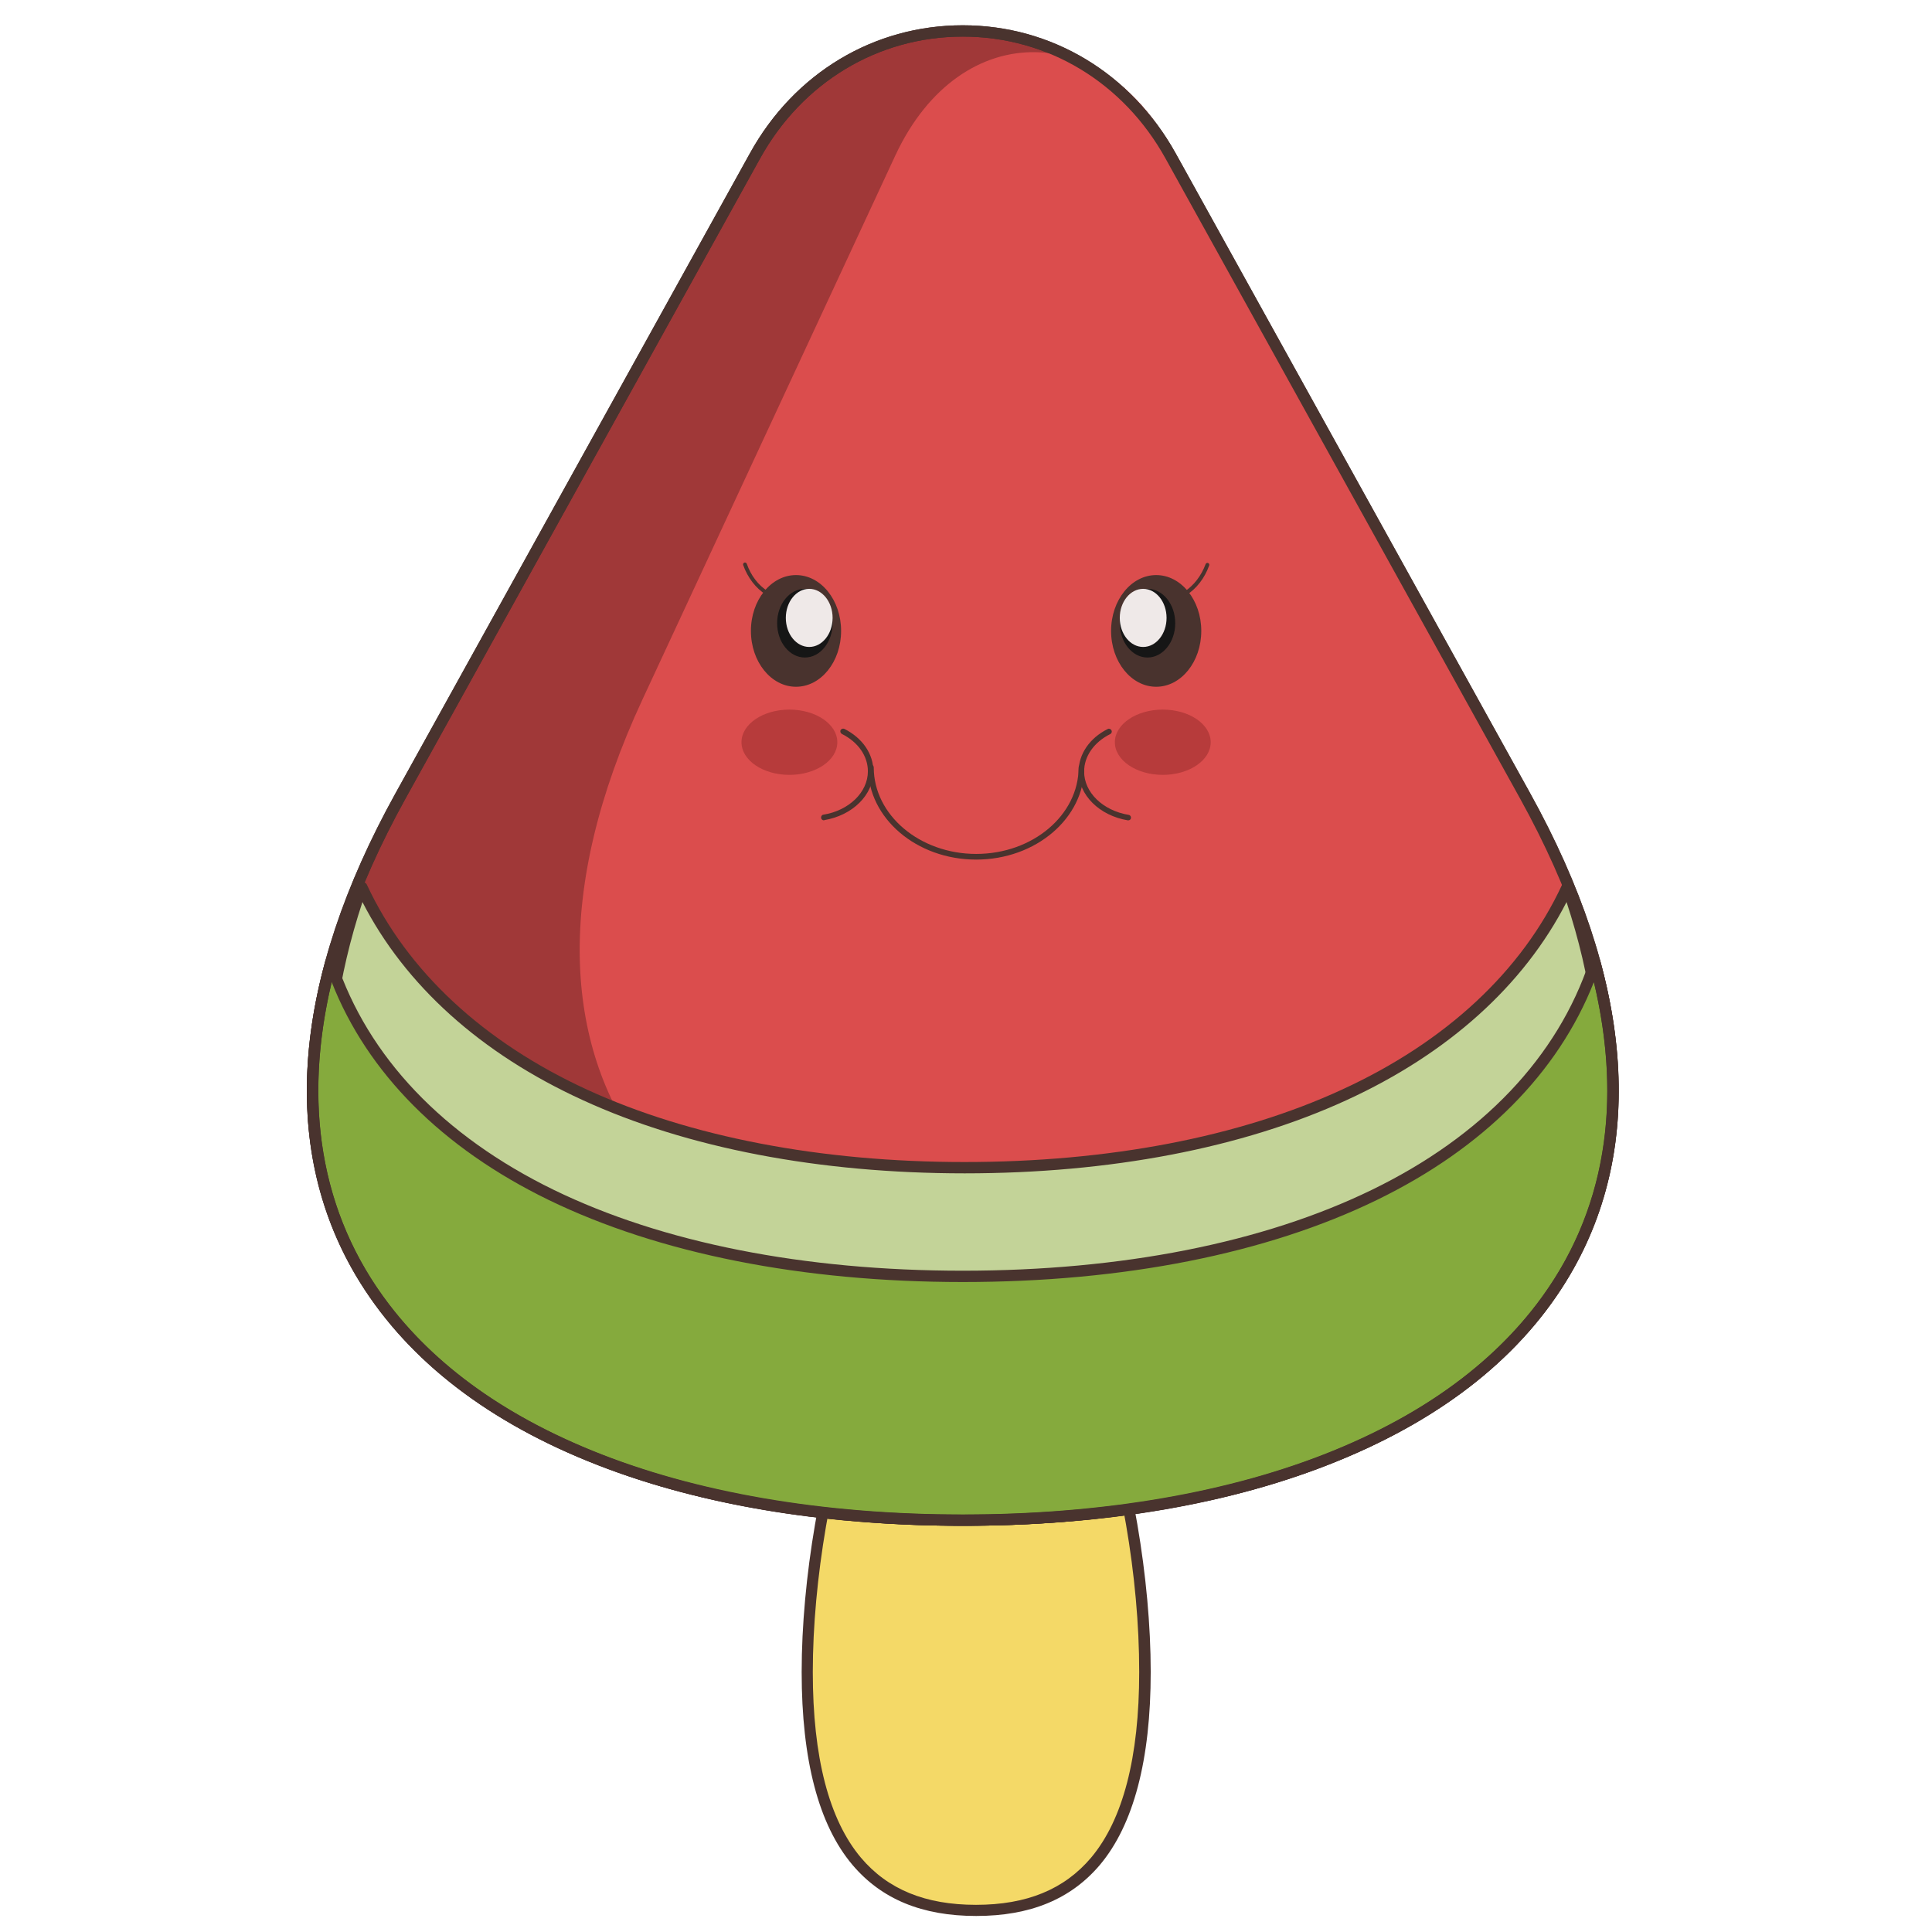
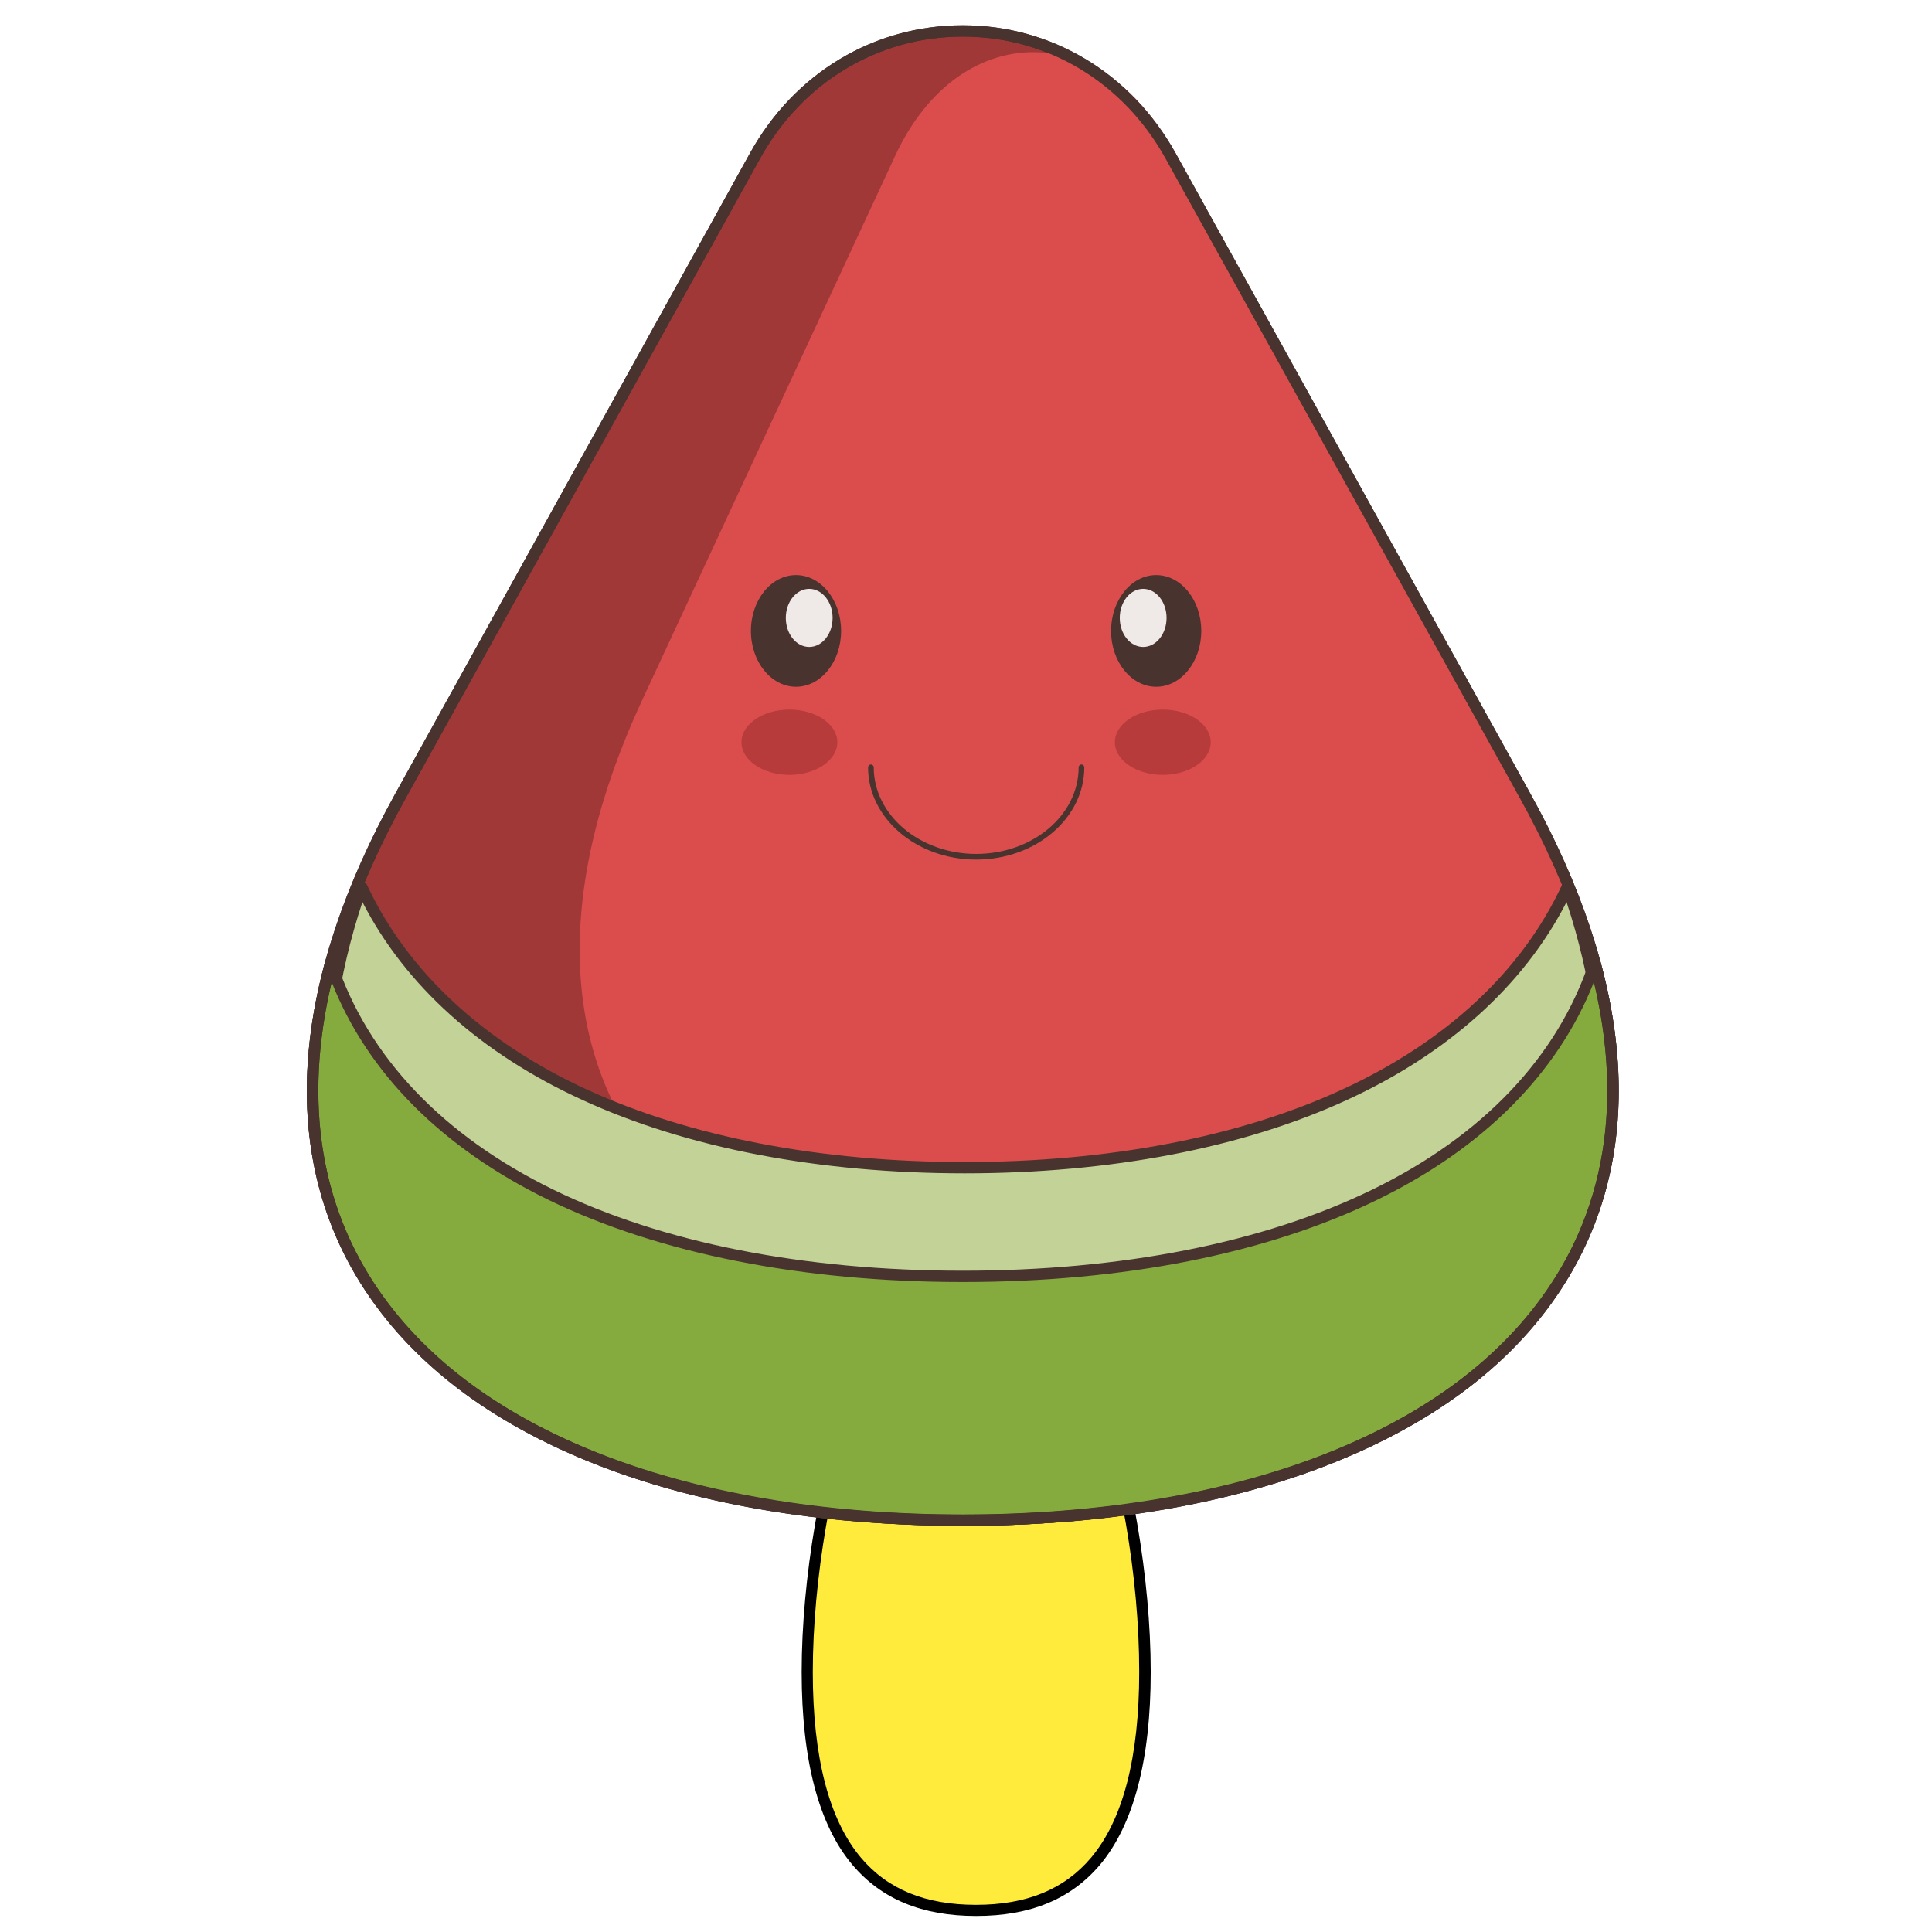
<svg xmlns="http://www.w3.org/2000/svg" width="800px" height="800px" viewBox="0 0 1024 1024" class="icon" version="1.1">
-   <path d="M606.9 886.1c0 98.9-40.1 126.4-89.5 126.4s-89.5-27.4-89.5-126.4 40.1-231.9 89.5-231.9 89.5 133 89.5 231.9z" fill="#F4D967" />
-   <path d="M517.4 1015.5c-28.7 0-50.2-8.9-65.6-27.1-17.9-21.2-26.9-55.6-26.9-102.2 0-49.2 10.1-108.2 26.4-154.1 18.5-52.1 42-80.9 66.1-80.9 24.1 0 47.6 28.7 66.1 80.9 16.3 45.8 26.4 104.9 26.4 154.1 0 46.6-9.1 81-26.9 102.2-15.4 18.2-36.9 27.1-65.6 27.1z m0-358.3c-21.1 0-43.1 28-60.5 76.9-16.1 45.2-26.1 103.5-26.1 152.1 0 45.2 8.6 78.3 25.5 98.4 14.2 16.8 34.1 25 61 25s46.8-8.2 61-25c16.9-20.1 25.5-53.2 25.5-98.4 0.1-101-40.6-229-86.4-229z" fill="#49332E" />
+   <path d="M606.9 886.1c0 98.9-40.1 126.4-89.5 126.4s-89.5-27.4-89.5-126.4 40.1-231.9 89.5-231.9 89.5 133 89.5 231.9z" fill="#FFEB3B" style="&#10;    fill: #FFEB3B;&#10;" />
+   <path d="M517.4 1015.5c-28.7 0-50.2-8.9-65.6-27.1-17.9-21.2-26.9-55.6-26.9-102.2 0-49.2 10.1-108.2 26.4-154.1 18.5-52.1 42-80.9 66.1-80.9 24.1 0 47.6 28.7 66.1 80.9 16.3 45.8 26.4 104.9 26.4 154.1 0 46.6-9.1 81-26.9 102.2-15.4 18.2-36.9 27.1-65.6 27.1z m0-358.3c-21.1 0-43.1 28-60.5 76.9-16.1 45.2-26.1 103.5-26.1 152.1 0 45.2 8.6 78.3 25.5 98.4 14.2 16.8 34.1 25 61 25s46.8-8.2 61-25c16.9-20.1 25.5-53.2 25.5-98.4 0.1-101-40.6-229-86.4-229z" fill="##49332E" />
  <path d="M212.2 421.9L400.1 82.7c49-88.4 171.3-88.4 220.3 0l187.9 339.2c132.5 239.1-33.1 383.8-298 383.8S79.8 661 212.2 421.9z" fill="#A03838" />
  <path d="M510.3 808.7c-74.9 0-143.6-11.8-198.6-34.2-56.8-23.1-98.2-56.3-123.2-98.6-40.6-68.9-33.3-157.2 21.1-255.4l2.6 1.5-2.6-1.5L397.5 81.2c23.5-42.5 65.7-67.8 112.8-67.8 47.1 0 89.2 25.4 112.8 67.8L811 420.4c54.4 98.2 61.7 186.5 21.1 255.4-24.9 42.3-66.4 75.5-123.2 98.6-55 22.5-123.7 34.3-198.6 34.3z m0-789.3c-44.9 0-85.1 24.2-107.5 64.7L214.9 423.3c-53.3 96.2-60.6 182.5-21.2 249.5C218 714 258.4 746.3 314 768.9c54.3 22.1 122.2 33.8 196.3 33.8 74.2 0 142.1-11.7 196.3-33.8 55.5-22.6 96-55 120.3-96.1 39.5-67 32.1-153.2-21.2-249.5L617.8 84.1c-22.4-40.5-62.6-64.7-107.5-64.7z" fill="#49332E" />
  <path d="M340.5 370.8l134-288.3c34.9-75.1 114.8-72.1 149.7 3l155.2 284.2C928 576 742.1 697 553.1 697 364.2 697 246 574 340.5 370.8z" fill="#DB4D4D" />
  <path d="M511.1 618.9c-154.9 0-275.1-53.2-319.5-148.6-74 210.4 82.1 335.4 319.5 335.4s393.5-125.1 319.5-335.4C786.2 565.7 666 618.9 511.1 618.9z" fill="#C3D398" />
  <path d="M511.1 808.7c-69.2 0-130.9-10.3-183.3-30.7-53.2-20.7-93.9-50.5-120.9-88.8-41.7-58.9-47.9-134.9-18-219.9 0.4-1.2 1.5-1.9 2.7-2 1.2-0.1 2.4 0.6 2.9 1.7 21.3 45.7 61.7 83.3 116.8 108.6 54.5 25 123.7 38.3 199.9 38.3 76.3 0 145.4-13.2 199.9-38.3 55.2-25.3 95.6-62.9 116.8-108.6 0.5-1.1 1.6-1.8 2.9-1.7 1.2 0.1 2.3 0.9 2.7 2 29.9 85 23.7 161.1-18 219.9-27.1 38.2-67.8 68.1-120.9 88.8-52.6 20.4-114.3 30.7-183.5 30.7z m-319-330.6c-13.2 40.1-18.3 78-15 112.9 3.3 35 14.9 66.9 34.7 94.7C238.2 723 278 752.1 330 772.3c51.7 20.1 112.7 30.3 181.2 30.3 68.5 0 129.4-10.2 181.2-30.3 52.1-20.2 91.8-49.4 118.2-86.6 19.7-27.8 31.4-59.7 34.7-94.7 3.3-34.9-1.8-72.8-15-112.9-22.6 44.1-62.7 80.3-116.6 105-55.3 25.4-125.3 38.8-202.4 38.8-77.1 0-147.1-13.4-202.4-38.8-54.1-24.7-94.2-60.9-116.8-105z" fill="#49332E" />
  <path d="M510.3 676.6c-170.4 0-299.7-59.9-335-166.3-50.7 185.9 104.6 295.4 335 295.4 230.5 0 385.7-109.5 335-295.4-35.3 106.4-164.6 166.3-335 166.3z" fill="#85AA3D" />
  <path d="M510.3 808.7c-70 0-132.5-9.8-185.7-29.3-53.9-19.7-95.4-48.1-123.2-84.6-18.8-24.6-30.9-52.5-36-83-5.3-31.6-2.9-66.1 7-102.4 0.3-1.3 1.5-2.2 2.8-2.2 1.3 0 2.5 0.8 2.9 2.1 16.9 50.8 56.7 92.7 115.3 121.3 57.7 28.1 132.7 42.9 216.9 42.9 84.2 0 159.2-14.8 216.9-42.9 58.6-28.5 98.4-70.5 115.3-121.3 0.4-1.2 1.6-2.1 2.8-2.1h0.1c1.3 0 2.5 0.9 2.8 2.2 9.9 36.3 12.2 70.8 7 102.4-5.1 30.4-17.2 58.3-36 83-27.8 36.4-69.3 64.9-123.2 84.6-53.2 19.5-115.7 29.3-185.7 29.3zM175.8 520.5c-7.6 32-9.1 62.4-4.4 90.5 4.9 29.5 16.6 56.5 34.8 80.3 27.1 35.5 67.7 63.3 120.5 82.6 52.5 19.2 114.3 28.9 183.6 28.9s131.1-9.7 183.6-28.9c52.8-19.3 93.4-47.1 120.5-82.6 18.2-23.8 29.9-50.8 34.8-80.3 4.7-28.1 3.2-58.4-4.4-90.5-19 48.2-58.5 88-115 115.5-58.5 28.5-134.4 43.5-219.5 43.5s-161-15.1-219.5-43.5c-56.5-27.5-96.1-67.3-115-115.5z" fill="#49332E" />
  <path d="M510.3 808.7c-74.9 0-143.6-11.8-198.6-34.2-56.8-23.1-98.2-56.3-123.2-98.6-40.6-68.9-33.3-157.2 21.1-255.4l2.6 1.5-2.6-1.5L397.5 81.2c23.5-42.5 65.7-67.8 112.8-67.8 47.1 0 89.2 25.4 112.8 67.8L811 420.4c54.4 98.2 61.7 186.5 21.1 255.4-24.9 42.3-66.4 75.5-123.2 98.6-55 22.5-123.7 34.3-198.6 34.3z m0-789.3c-44.9 0-85.1 24.2-107.5 64.7L214.9 423.3c-53.3 96.2-60.6 182.5-21.2 249.5C218 714 258.4 746.3 314 768.9c54.3 22.1 122.2 33.8 196.3 33.8 74.2 0 142.1-11.7 196.3-33.8 55.5-22.6 96-55 120.3-96.1 39.5-67 32.1-153.2-21.2-249.5L617.8 84.1c-22.4-40.5-62.6-64.7-107.5-64.7z" fill="#49332E" />
  <path d="M398 334.4a23.9 29.6 0 1 0 47.8 0 23.9 29.6 0 1 0-47.8 0Z" fill="#49332E" />
-   <path d="M411.9 330.3a14.7 18.2 0 1 0 29.4 0 14.7 18.2 0 1 0-29.4 0Z" fill="#161616" />
  <path d="M416.5 327.5a12.4 15.4 0 1 0 24.8 0 12.4 15.4 0 1 0-24.8 0Z" fill="#EFE9E8" />
-   <path d="M412.8 318.1h-0.3c-2.2-0.6-4.4-1.6-6.5-2.9-5.4-3.4-9.7-9-12.1-15.7-0.2-0.5 0.1-1.1 0.6-1.3 0.5-0.2 1.1 0.1 1.3 0.6 2.2 6.3 6.2 11.5 11.2 14.6 1.9 1.2 3.9 2.1 6 2.6 0.5 0.1 0.9 0.7 0.7 1.2-0.1 0.6-0.5 0.9-0.9 0.9z" fill="#49332E" />
  <path d="M588.9 334.4a23.9 29.6 0 1 0 47.8 0 23.9 29.6 0 1 0-47.8 0Z" fill="#49332E" />
-   <path d="M593.5 330.3a14.7 18.2 0 1 0 29.4 0 14.7 18.2 0 1 0-29.4 0Z" fill="#161616" />
  <path d="M593.5 327.5a12.4 15.4 0 1 0 24.8 0 12.4 15.4 0 1 0-24.8 0Z" fill="#EFE9E8" />
-   <path d="M622 318.1c-0.4 0-0.8-0.3-1-0.7-0.1-0.5 0.2-1.1 0.7-1.2 2.1-0.5 4.1-1.4 6-2.6 5-3.2 9-8.4 11.3-14.6 0.2-0.5 0.8-0.8 1.3-0.6 0.5 0.2 0.8 0.8 0.6 1.3-2.4 6.7-6.7 12.3-12.1 15.7-2.1 1.3-4.3 2.3-6.5 2.9-0.2-0.2-0.3-0.2-0.3-0.2z" fill="#49332E" />
  <path d="M393 393.4a25.4 17.3 0 1 0 50.8 0 25.4 17.3 0 1 0-50.8 0Z" fill="#B73B3B" />
  <path d="M590.9 393.4a25.4 17.3 0 1 0 50.8 0 25.4 17.3 0 1 0-50.8 0Z" fill="#B73B3B" />
-   <path d="M436.7 434.8c-0.7 0-1.4-0.5-1.5-1.3-0.1-0.8 0.4-1.6 1.2-1.7 13.6-2.2 23.6-11.9 23.6-23 0-8.1-5.2-15.5-13.8-19.8-0.7-0.4-1-1.3-0.7-2 0.4-0.7 1.3-1 2-0.7 9.7 4.9 15.4 13.3 15.4 22.5 0 12.5-11 23.4-26.1 25.9 0.1 0.1 0 0.1-0.1 0.1zM598 434.8h-0.2c-15.1-2.5-26.1-13.4-26.1-25.9 0-9.2 5.8-17.7 15.4-22.5 0.7-0.4 1.6-0.1 2 0.7 0.4 0.7 0.1 1.6-0.7 2-8.6 4.3-13.8 11.8-13.8 19.8 0 11.1 9.9 20.7 23.6 23 0.8 0.1 1.4 0.9 1.2 1.7 0 0.7-0.7 1.2-1.4 1.2z" fill="#49332E" />
  <path d="M517.4 455.6c-31.6 0-57.3-21.9-57.3-48.9 0-0.8 0.7-1.5 1.5-1.5s1.5 0.7 1.5 1.5c0 25.3 24.4 45.9 54.3 45.9 30 0 54.3-20.6 54.3-45.9 0-0.8 0.7-1.5 1.5-1.5s1.5 0.7 1.5 1.5c0 27-25.7 48.9-57.3 48.9z" fill="#49332E" />
</svg>
